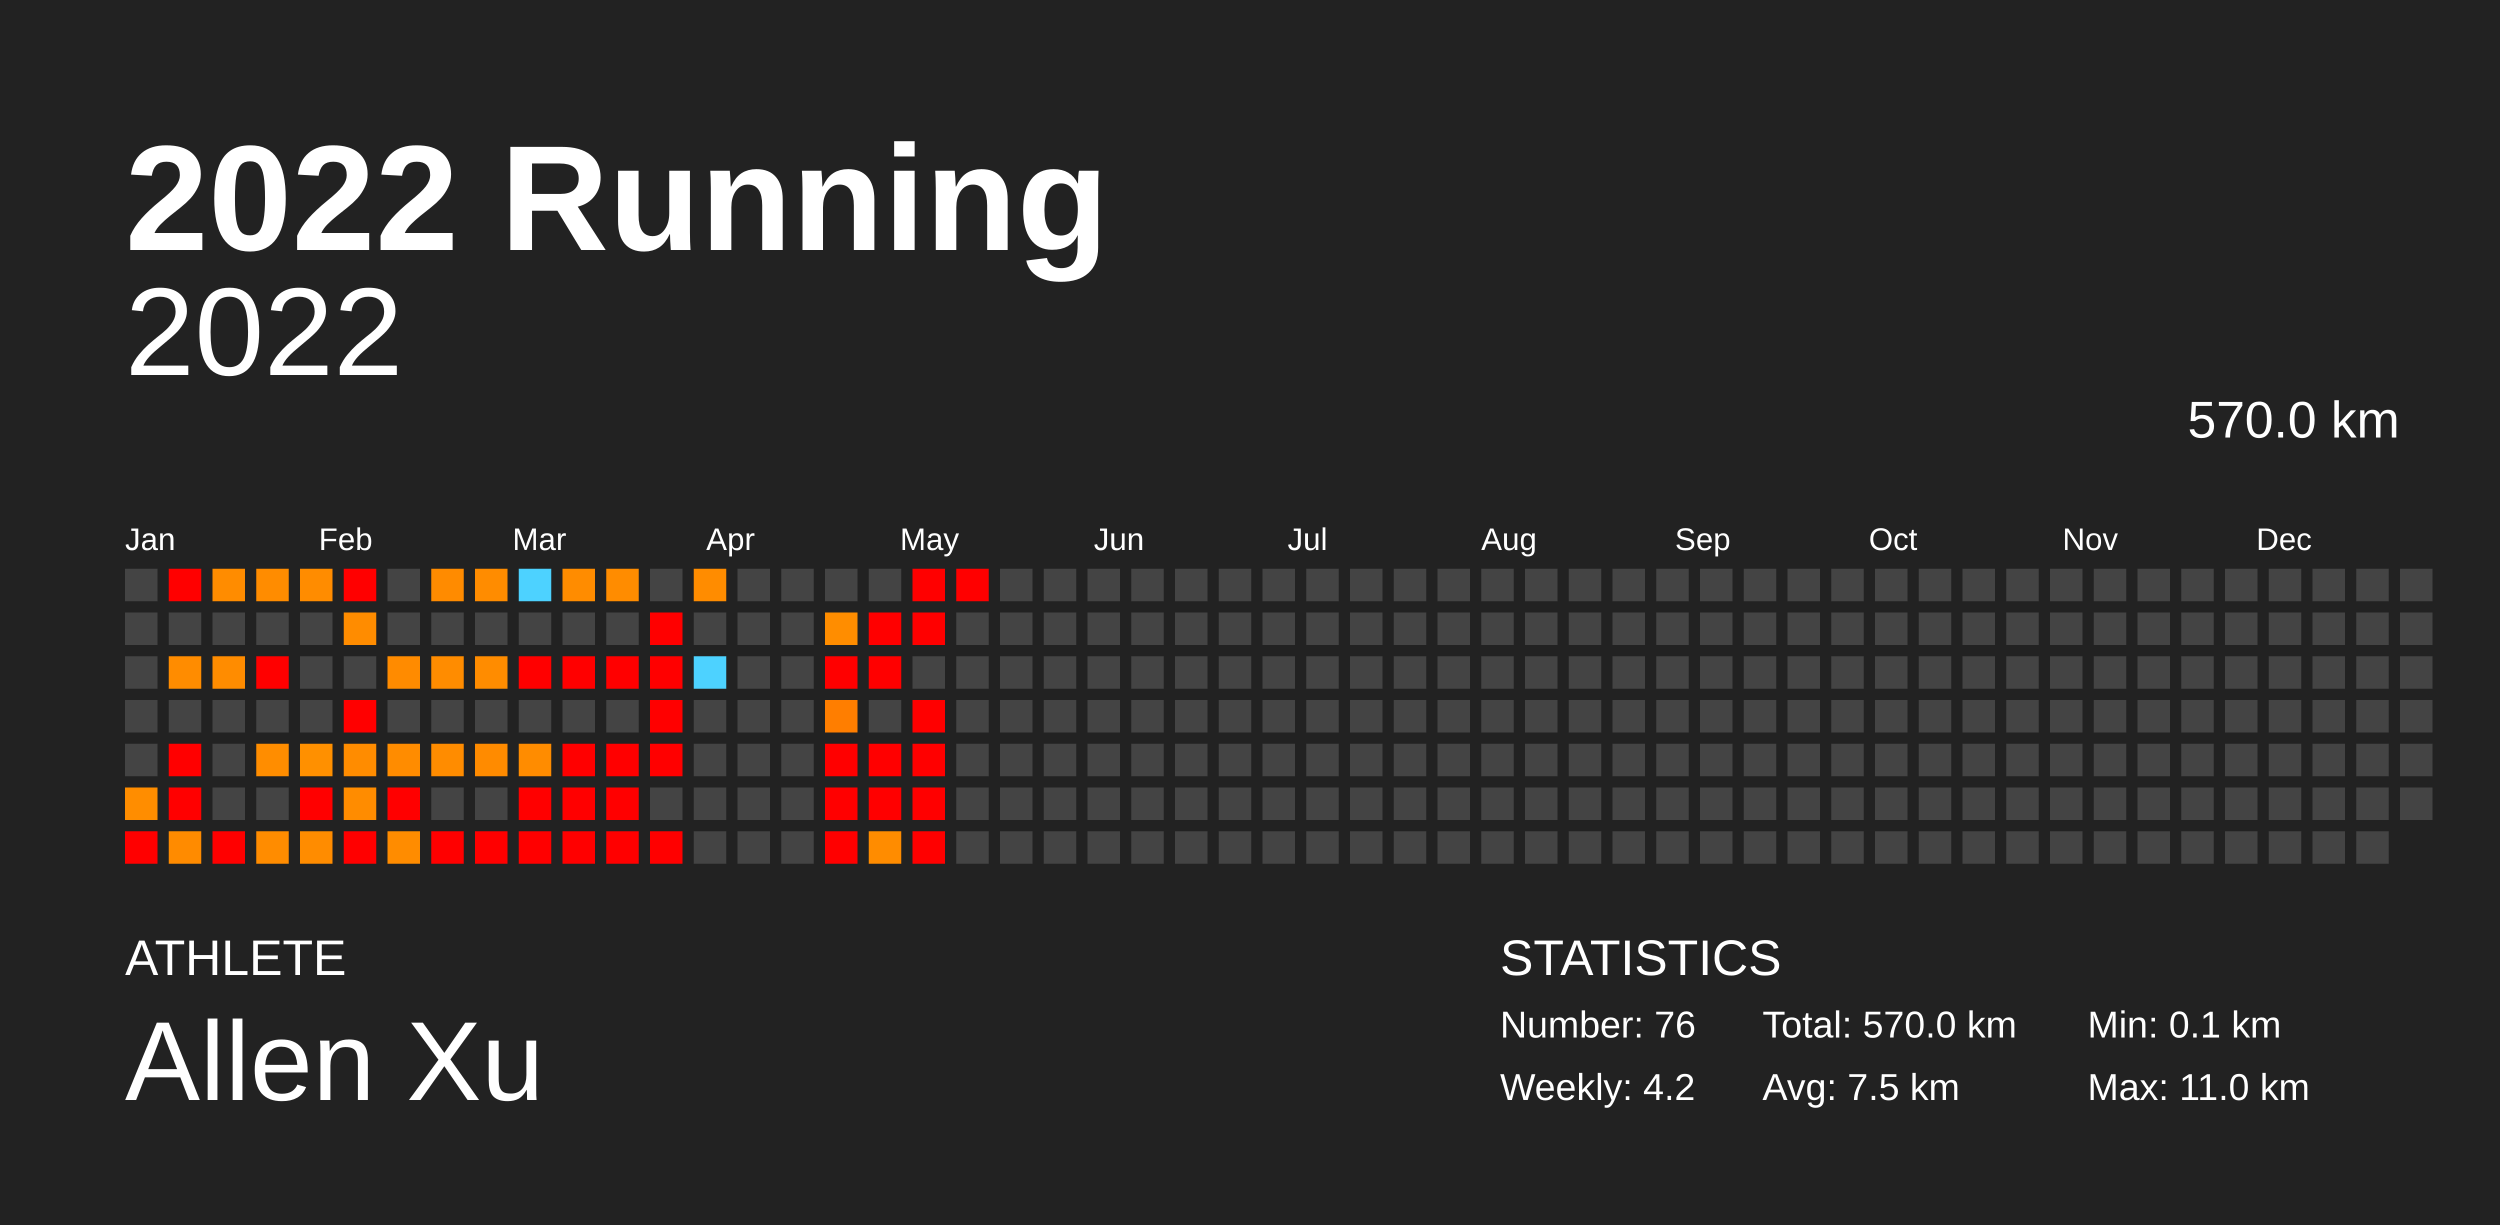
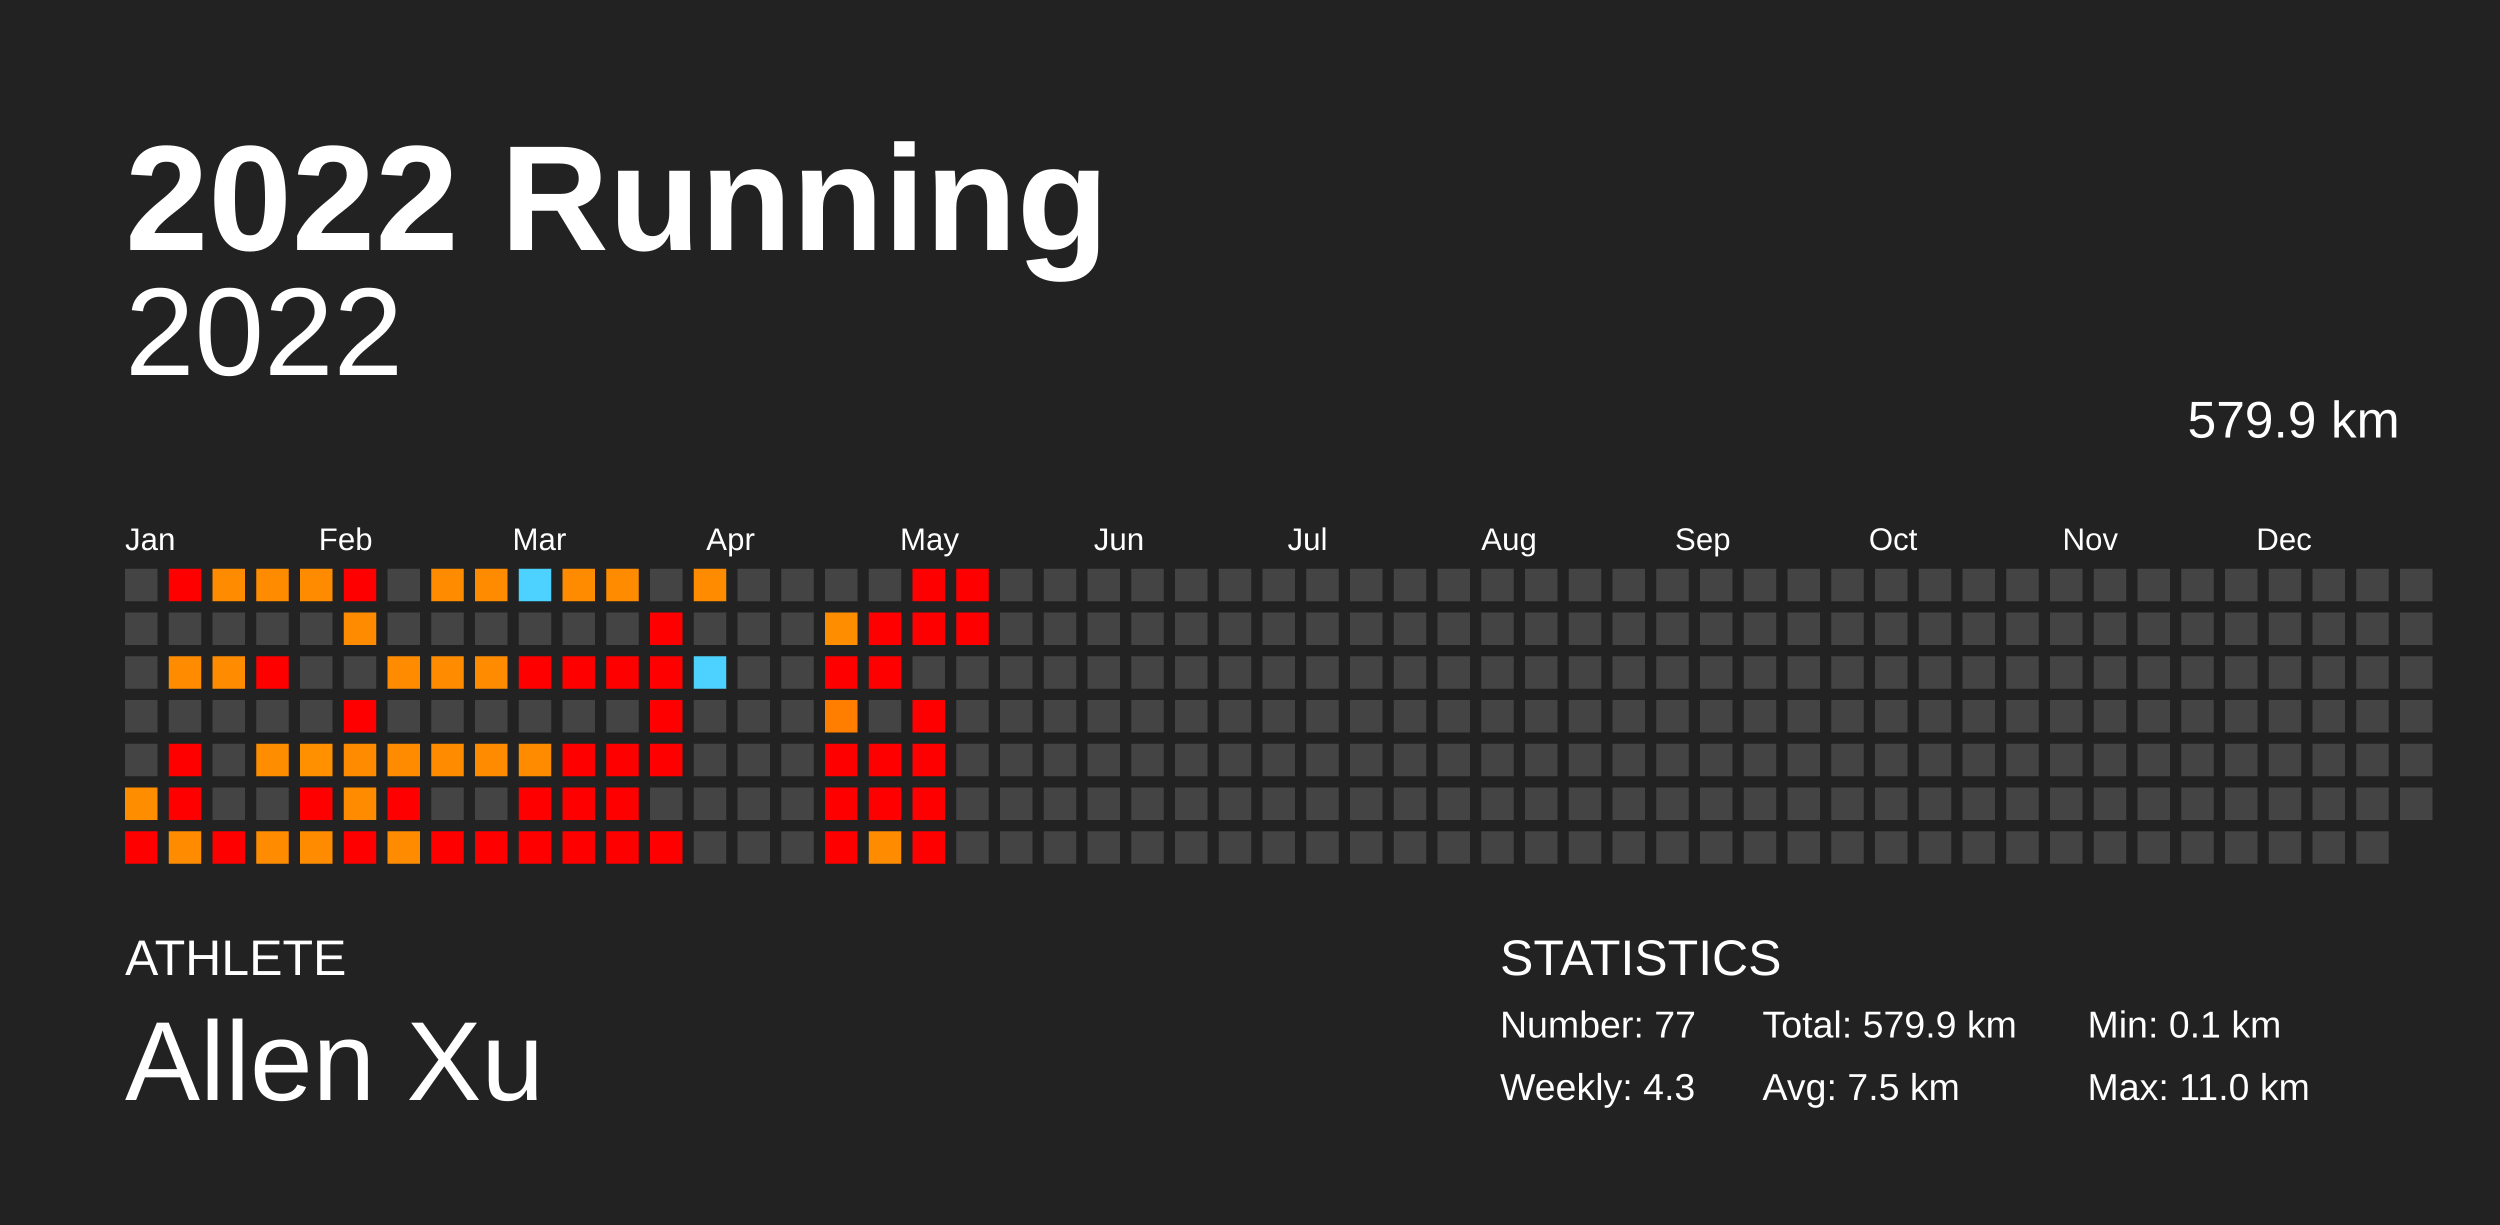
<svg xmlns="http://www.w3.org/2000/svg" baseProfile="full" height="98mm" version="1.1" viewBox="0,0,200,98" width="200mm">
  <defs />
  <rect fill="#222222" height="98" width="200" x="0" y="0" />
  <text fill="#FFFFFF" style="font-size:12px; font-family:Arial; font-weight:bold;" x="10" y="20">2022 Running</text>
  <text fill="#FFFFFF" style="font-size:4px; font-family:Arial" x="10" y="78">ATHLETE</text>
  <text fill="#FFFFFF" style="font-size:9px; font-family:Arial" x="10" y="88">Allen Xu</text>
  <text fill="#FFFFFF" style="font-size:4px; font-family:Arial" x="120" y="78">STATISTICS</text>
-   <text fill="#FFFFFF" style="font-size:3px; font-family:Arial" x="120" y="83">Number: 76</text>
-   <text fill="#FFFFFF" style="font-size:3px; font-family:Arial" x="120" y="88">Weekly: 4.2</text>
-   <text fill="#FFFFFF" style="font-size:3px; font-family:Arial" x="141" y="83">Total: 570.0 km</text>
+   <text fill="#FFFFFF" style="font-size:3px; font-family:Arial" x="120" y="83">Number: 77</text>
+   <text fill="#FFFFFF" style="font-size:3px; font-family:Arial" x="120" y="88">Weekly: 4.3</text>
+   <text fill="#FFFFFF" style="font-size:3px; font-family:Arial" x="141" y="83">Total: 579.9 km</text>
  <text fill="#FFFFFF" style="font-size:3px; font-family:Arial" x="141" y="88">Avg: 7.5 km</text>
  <text fill="#FFFFFF" style="font-size:3px; font-family:Arial" x="167" y="83">Min: 0.1 km</text>
  <text fill="#FFFFFF" style="font-size:3px; font-family:Arial" x="167" y="88">Max: 11.0 km</text>
  <text alignment-baseline="hanging" fill="#FFFFFF" style="font-size:10.0px; font-family:Arial;" x="10" y="30">2022</text>
-   <text alignment-baseline="hanging" fill="#FFFFFF" style="font-size:4.125px; font-family:Arial;" x="175" y="35">570.0 km</text>
+   <text alignment-baseline="hanging" fill="#FFFFFF" style="font-size:4.125px; font-family:Arial;" x="175" y="35">579.9 km</text>
  <text fill="#FFFFFF" style="font-size:2.5px; font-family:Arial" x="10.0" y="44">Jan</text>
  <text fill="#FFFFFF" style="font-size:2.5px; font-family:Arial" x="25.5" y="44">Feb</text>
  <text fill="#FFFFFF" style="font-size:2.5px; font-family:Arial" x="41.0" y="44">Mar</text>
  <text fill="#FFFFFF" style="font-size:2.5px; font-family:Arial" x="56.5" y="44">Apr</text>
  <text fill="#FFFFFF" style="font-size:2.5px; font-family:Arial" x="72.0" y="44">May</text>
  <text fill="#FFFFFF" style="font-size:2.5px; font-family:Arial" x="87.5" y="44">Jun</text>
  <text fill="#FFFFFF" style="font-size:2.5px; font-family:Arial" x="103.0" y="44">Jul</text>
  <text fill="#FFFFFF" style="font-size:2.5px; font-family:Arial" x="118.5" y="44">Aug</text>
  <text fill="#FFFFFF" style="font-size:2.5px; font-family:Arial" x="134.0" y="44">Sep</text>
  <text fill="#FFFFFF" style="font-size:2.5px; font-family:Arial" x="149.5" y="44">Oct</text>
  <text fill="#FFFFFF" style="font-size:2.5px; font-family:Arial" x="165.0" y="44">Nov</text>
  <text fill="#FFFFFF" style="font-size:2.5px; font-family:Arial" x="180.5" y="44">Dec</text>
  <rect fill="#444444" height="2.6" width="2.6" x="10.0" y="45.5" />
  <rect fill="#444444" height="2.6" width="2.6" x="10.0" y="49.0" />
  <rect fill="#444444" height="2.6" width="2.6" x="10.0" y="52.5" />
  <rect fill="#444444" height="2.6" width="2.6" x="10.0" y="56.0" />
  <rect fill="#444444" height="2.6" width="2.6" x="10.0" y="59.5" />
  <rect fill="#ff8d00" height="2.6" width="2.6" x="10.0" y="63.0" />
  <rect fill="red" height="2.6" width="2.6" x="10.0" y="66.5" />
  <rect fill="red" height="2.6" width="2.6" x="13.5" y="45.5" />
  <rect fill="#444444" height="2.6" width="2.6" x="13.5" y="49.0" />
  <rect fill="#ff8c00" height="2.6" width="2.6" x="13.5" y="52.5" />
  <rect fill="#444444" height="2.6" width="2.6" x="13.5" y="56.0" />
  <rect fill="red" height="2.6" width="2.6" x="13.5" y="59.5" />
  <rect fill="red" height="2.6" width="2.6" x="13.5" y="63.0" />
  <rect fill="#ff8b00" height="2.6" width="2.6" x="13.5" y="66.5" />
  <rect fill="#ff8c00" height="2.6" width="2.6" x="17.0" y="45.5" />
  <rect fill="#444444" height="2.6" width="2.6" x="17.0" y="49.0" />
  <rect fill="#ff8c00" height="2.6" width="2.6" x="17.0" y="52.5" />
  <rect fill="#444444" height="2.6" width="2.6" x="17.0" y="56.0" />
  <rect fill="#444444" height="2.6" width="2.6" x="17.0" y="59.5" />
  <rect fill="#444444" height="2.6" width="2.6" x="17.0" y="63.0" />
  <rect fill="red" height="2.6" width="2.6" x="17.0" y="66.5" />
  <rect fill="#ff8c00" height="2.6" width="2.6" x="20.5" y="45.5" />
  <rect fill="#444444" height="2.6" width="2.6" x="20.5" y="49.0" />
  <rect fill="red" height="2.6" width="2.6" x="20.5" y="52.5" />
  <rect fill="#444444" height="2.6" width="2.6" x="20.5" y="56.0" />
  <rect fill="#ff8d00" height="2.6" width="2.6" x="20.5" y="59.5" />
  <rect fill="#444444" height="2.6" width="2.6" x="20.5" y="63.0" />
  <rect fill="#ff8c00" height="2.6" width="2.6" x="20.5" y="66.5" />
  <rect fill="#ff8c00" height="2.6" width="2.6" x="24.0" y="45.5" />
  <rect fill="#444444" height="2.6" width="2.6" x="24.0" y="49.0" />
  <rect fill="#444444" height="2.6" width="2.6" x="24.0" y="52.5" />
  <rect fill="#444444" height="2.6" width="2.6" x="24.0" y="56.0" />
  <rect fill="#ff9000" height="2.6" width="2.6" x="24.0" y="59.5" />
  <rect fill="red" height="2.6" width="2.6" x="24.0" y="63.0" />
  <rect fill="#ff8c00" height="2.6" width="2.6" x="24.0" y="66.5" />
  <rect fill="red" height="2.6" width="2.6" x="27.5" y="45.5" />
  <rect fill="#ff8c00" height="2.6" width="2.6" x="27.5" y="49.0" />
  <rect fill="#444444" height="2.6" width="2.6" x="27.5" y="52.5" />
  <rect fill="red" height="2.6" width="2.6" x="27.5" y="56.0" />
  <rect fill="#ff8c00" height="2.6" width="2.6" x="27.5" y="59.5" />
  <rect fill="#ff8c00" height="2.6" width="2.6" x="27.5" y="63.0" />
  <rect fill="red" height="2.6" width="2.6" x="27.5" y="66.5" />
  <rect fill="#444444" height="2.6" width="2.6" x="31.0" y="45.5" />
  <rect fill="#444444" height="2.6" width="2.6" x="31.0" y="49.0" />
  <rect fill="#ff8b00" height="2.6" width="2.6" x="31.0" y="52.5" />
  <rect fill="#444444" height="2.6" width="2.6" x="31.0" y="56.0" />
  <rect fill="#ff8c00" height="2.6" width="2.6" x="31.0" y="59.5" />
  <rect fill="red" height="2.6" width="2.6" x="31.0" y="63.0" />
  <rect fill="#ff8c00" height="2.6" width="2.6" x="31.0" y="66.5" />
  <rect fill="#ff8b00" height="2.6" width="2.6" x="34.5" y="45.5" />
  <rect fill="#444444" height="2.6" width="2.6" x="34.5" y="49.0" />
  <rect fill="#ff8c00" height="2.6" width="2.6" x="34.5" y="52.5" />
  <rect fill="#444444" height="2.6" width="2.6" x="34.5" y="56.0" />
  <rect fill="#ff8c00" height="2.6" width="2.6" x="34.5" y="59.5" />
  <rect fill="#444444" height="2.6" width="2.6" x="34.5" y="63.0" />
  <rect fill="red" height="2.6" width="2.6" x="34.5" y="66.5" />
  <rect fill="#ff8c00" height="2.6" width="2.6" x="38.0" y="45.5" />
  <rect fill="#444444" height="2.6" width="2.6" x="38.0" y="49.0" />
  <rect fill="#ff8c00" height="2.6" width="2.6" x="38.0" y="52.5" />
  <rect fill="#444444" height="2.6" width="2.6" x="38.0" y="56.0" />
  <rect fill="#ff8b00" height="2.6" width="2.6" x="38.0" y="59.5" />
  <rect fill="#444444" height="2.6" width="2.6" x="38.0" y="63.0" />
  <rect fill="red" height="2.6" width="2.6" x="38.0" y="66.5" />
  <rect fill="#4dd2ff" height="2.6" width="2.6" x="41.5" y="45.5" />
  <rect fill="#444444" height="2.6" width="2.6" x="41.5" y="49.0" />
  <rect fill="red" height="2.6" width="2.6" x="41.5" y="52.5" />
  <rect fill="#444444" height="2.6" width="2.6" x="41.5" y="56.0" />
  <rect fill="#ff8c00" height="2.6" width="2.6" x="41.5" y="59.5" />
  <rect fill="red" height="2.6" width="2.6" x="41.5" y="63.0" />
  <rect fill="red" height="2.6" width="2.6" x="41.5" y="66.5" />
  <rect fill="#ff8c00" height="2.6" width="2.6" x="45.0" y="45.5" />
  <rect fill="#444444" height="2.6" width="2.6" x="45.0" y="49.0" />
  <rect fill="red" height="2.6" width="2.6" x="45.0" y="52.5" />
  <rect fill="#444444" height="2.6" width="2.6" x="45.0" y="56.0" />
  <rect fill="red" height="2.6" width="2.6" x="45.0" y="59.5" />
  <rect fill="red" height="2.6" width="2.6" x="45.0" y="63.0" />
  <rect fill="red" height="2.6" width="2.6" x="45.0" y="66.5" />
  <rect fill="#ff8c00" height="2.6" width="2.6" x="48.5" y="45.5" />
  <rect fill="#444444" height="2.6" width="2.6" x="48.5" y="49.0" />
  <rect fill="red" height="2.6" width="2.6" x="48.5" y="52.5" />
  <rect fill="#444444" height="2.6" width="2.6" x="48.5" y="56.0" />
  <rect fill="red" height="2.6" width="2.6" x="48.5" y="59.5" />
  <rect fill="red" height="2.6" width="2.6" x="48.5" y="63.0" />
  <rect fill="red" height="2.6" width="2.6" x="48.5" y="66.5" />
  <rect fill="#444444" height="2.6" width="2.6" x="52.0" y="45.5" />
  <rect fill="red" height="2.6" width="2.6" x="52.0" y="49.0" />
  <rect fill="red" height="2.6" width="2.6" x="52.0" y="52.5" />
  <rect fill="red" height="2.6" width="2.6" x="52.0" y="56.0" />
  <rect fill="red" height="2.6" width="2.6" x="52.0" y="59.5" />
  <rect fill="#444444" height="2.6" width="2.6" x="52.0" y="63.0" />
  <rect fill="red" height="2.6" width="2.6" x="52.0" y="66.5" />
  <rect fill="#ff8c00" height="2.6" width="2.6" x="55.5" y="45.5" />
  <rect fill="#444444" height="2.6" width="2.6" x="55.5" y="49.0" />
  <rect fill="#4dd2ff" height="2.6" width="2.6" x="55.5" y="52.5" />
  <rect fill="#444444" height="2.6" width="2.6" x="55.5" y="56.0" />
  <rect fill="#444444" height="2.6" width="2.6" x="55.5" y="59.5" />
  <rect fill="#444444" height="2.6" width="2.6" x="55.5" y="63.0" />
  <rect fill="#444444" height="2.6" width="2.6" x="55.5" y="66.5" />
  <rect fill="#444444" height="2.6" width="2.6" x="59.0" y="45.5" />
  <rect fill="#444444" height="2.6" width="2.6" x="59.0" y="49.0" />
  <rect fill="#444444" height="2.6" width="2.6" x="59.0" y="52.5" />
  <rect fill="#444444" height="2.6" width="2.6" x="59.0" y="56.0" />
  <rect fill="#444444" height="2.6" width="2.6" x="59.0" y="59.5" />
  <rect fill="#444444" height="2.6" width="2.6" x="59.0" y="63.0" />
  <rect fill="#444444" height="2.6" width="2.6" x="59.0" y="66.5" />
  <rect fill="#444444" height="2.6" width="2.6" x="62.5" y="45.5" />
  <rect fill="#444444" height="2.6" width="2.6" x="62.5" y="49.0" />
  <rect fill="#444444" height="2.6" width="2.6" x="62.5" y="52.5" />
  <rect fill="#444444" height="2.6" width="2.6" x="62.5" y="56.0" />
  <rect fill="#444444" height="2.6" width="2.6" x="62.5" y="59.5" />
  <rect fill="#444444" height="2.6" width="2.6" x="62.5" y="63.0" />
  <rect fill="#444444" height="2.6" width="2.6" x="62.5" y="66.5" />
  <rect fill="#444444" height="2.6" width="2.6" x="66.0" y="45.5" />
  <rect fill="#ff8d00" height="2.6" width="2.6" x="66.0" y="49.0" />
  <rect fill="red" height="2.6" width="2.6" x="66.0" y="52.5" />
  <rect fill="#ff7e00" height="2.6" width="2.6" x="66.0" y="56.0" />
  <rect fill="red" height="2.6" width="2.6" x="66.0" y="59.5" />
  <rect fill="red" height="2.6" width="2.6" x="66.0" y="63.0" />
  <rect fill="red" height="2.6" width="2.6" x="66.0" y="66.5" />
  <rect fill="#444444" height="2.6" width="2.6" x="69.5" y="45.5" />
  <rect fill="red" height="2.6" width="2.6" x="69.5" y="49.0" />
  <rect fill="red" height="2.6" width="2.6" x="69.5" y="52.5" />
  <rect fill="#444444" height="2.6" width="2.6" x="69.5" y="56.0" />
  <rect fill="red" height="2.6" width="2.6" x="69.5" y="59.5" />
  <rect fill="red" height="2.6" width="2.6" x="69.5" y="63.0" />
  <rect fill="#ff8c00" height="2.6" width="2.6" x="69.5" y="66.5" />
  <rect fill="red" height="2.6" width="2.6" x="73.0" y="45.5" />
  <rect fill="red" height="2.6" width="2.6" x="73.0" y="49.0" />
  <rect fill="#444444" height="2.6" width="2.6" x="73.0" y="52.5" />
  <rect fill="red" height="2.6" width="2.6" x="73.0" y="56.0" />
  <rect fill="red" height="2.6" width="2.6" x="73.0" y="59.5" />
  <rect fill="red" height="2.6" width="2.6" x="73.0" y="63.0" />
  <rect fill="red" height="2.6" width="2.6" x="73.0" y="66.5" />
  <rect fill="red" height="2.6" width="2.6" x="76.5" y="45.5" />
-   <rect fill="#444444" height="2.6" width="2.6" x="76.5" y="49.0" />
+   <rect fill="red" height="2.6" width="2.6" x="76.5" y="49.0" />
  <rect fill="#444444" height="2.6" width="2.6" x="76.5" y="52.5" />
  <rect fill="#444444" height="2.6" width="2.6" x="76.5" y="56.0" />
  <rect fill="#444444" height="2.6" width="2.6" x="76.5" y="59.5" />
  <rect fill="#444444" height="2.6" width="2.6" x="76.5" y="63.0" />
  <rect fill="#444444" height="2.6" width="2.6" x="76.5" y="66.5" />
  <rect fill="#444444" height="2.6" width="2.6" x="80.0" y="45.5" />
  <rect fill="#444444" height="2.6" width="2.6" x="80.0" y="49.0" />
  <rect fill="#444444" height="2.6" width="2.6" x="80.0" y="52.5" />
  <rect fill="#444444" height="2.6" width="2.6" x="80.0" y="56.0" />
  <rect fill="#444444" height="2.6" width="2.6" x="80.0" y="59.5" />
  <rect fill="#444444" height="2.6" width="2.6" x="80.0" y="63.0" />
  <rect fill="#444444" height="2.6" width="2.6" x="80.0" y="66.5" />
  <rect fill="#444444" height="2.6" width="2.6" x="83.5" y="45.5" />
  <rect fill="#444444" height="2.6" width="2.6" x="83.5" y="49.0" />
  <rect fill="#444444" height="2.6" width="2.6" x="83.5" y="52.5" />
  <rect fill="#444444" height="2.6" width="2.6" x="83.5" y="56.0" />
  <rect fill="#444444" height="2.6" width="2.6" x="83.5" y="59.5" />
  <rect fill="#444444" height="2.6" width="2.6" x="83.5" y="63.0" />
  <rect fill="#444444" height="2.6" width="2.6" x="83.5" y="66.5" />
  <rect fill="#444444" height="2.6" width="2.6" x="87.0" y="45.5" />
  <rect fill="#444444" height="2.6" width="2.6" x="87.0" y="49.0" />
  <rect fill="#444444" height="2.6" width="2.6" x="87.0" y="52.5" />
  <rect fill="#444444" height="2.6" width="2.6" x="87.0" y="56.0" />
  <rect fill="#444444" height="2.6" width="2.6" x="87.0" y="59.5" />
  <rect fill="#444444" height="2.6" width="2.6" x="87.0" y="63.0" />
  <rect fill="#444444" height="2.6" width="2.6" x="87.0" y="66.5" />
  <rect fill="#444444" height="2.6" width="2.6" x="90.5" y="45.5" />
  <rect fill="#444444" height="2.6" width="2.6" x="90.5" y="49.0" />
  <rect fill="#444444" height="2.6" width="2.6" x="90.5" y="52.5" />
  <rect fill="#444444" height="2.6" width="2.6" x="90.5" y="56.0" />
  <rect fill="#444444" height="2.6" width="2.6" x="90.5" y="59.5" />
  <rect fill="#444444" height="2.6" width="2.6" x="90.5" y="63.0" />
  <rect fill="#444444" height="2.6" width="2.6" x="90.5" y="66.5" />
  <rect fill="#444444" height="2.6" width="2.6" x="94.0" y="45.5" />
  <rect fill="#444444" height="2.6" width="2.6" x="94.0" y="49.0" />
  <rect fill="#444444" height="2.6" width="2.6" x="94.0" y="52.5" />
  <rect fill="#444444" height="2.6" width="2.6" x="94.0" y="56.0" />
  <rect fill="#444444" height="2.6" width="2.6" x="94.0" y="59.5" />
  <rect fill="#444444" height="2.6" width="2.6" x="94.0" y="63.0" />
  <rect fill="#444444" height="2.6" width="2.6" x="94.0" y="66.5" />
  <rect fill="#444444" height="2.6" width="2.6" x="97.5" y="45.5" />
  <rect fill="#444444" height="2.6" width="2.6" x="97.5" y="49.0" />
  <rect fill="#444444" height="2.6" width="2.6" x="97.5" y="52.5" />
  <rect fill="#444444" height="2.6" width="2.6" x="97.5" y="56.0" />
  <rect fill="#444444" height="2.6" width="2.6" x="97.5" y="59.5" />
  <rect fill="#444444" height="2.6" width="2.6" x="97.5" y="63.0" />
  <rect fill="#444444" height="2.6" width="2.6" x="97.5" y="66.5" />
  <rect fill="#444444" height="2.6" width="2.6" x="101.0" y="45.5" />
  <rect fill="#444444" height="2.6" width="2.6" x="101.0" y="49.0" />
  <rect fill="#444444" height="2.6" width="2.6" x="101.0" y="52.5" />
  <rect fill="#444444" height="2.6" width="2.6" x="101.0" y="56.0" />
  <rect fill="#444444" height="2.6" width="2.6" x="101.0" y="59.5" />
  <rect fill="#444444" height="2.6" width="2.6" x="101.0" y="63.0" />
  <rect fill="#444444" height="2.6" width="2.6" x="101.0" y="66.5" />
  <rect fill="#444444" height="2.6" width="2.6" x="104.5" y="45.5" />
  <rect fill="#444444" height="2.6" width="2.6" x="104.5" y="49.0" />
  <rect fill="#444444" height="2.6" width="2.6" x="104.5" y="52.5" />
  <rect fill="#444444" height="2.6" width="2.6" x="104.5" y="56.0" />
  <rect fill="#444444" height="2.6" width="2.6" x="104.5" y="59.5" />
  <rect fill="#444444" height="2.6" width="2.6" x="104.5" y="63.0" />
  <rect fill="#444444" height="2.6" width="2.6" x="104.5" y="66.5" />
  <rect fill="#444444" height="2.6" width="2.6" x="108.0" y="45.5" />
  <rect fill="#444444" height="2.6" width="2.6" x="108.0" y="49.0" />
  <rect fill="#444444" height="2.6" width="2.6" x="108.0" y="52.5" />
  <rect fill="#444444" height="2.6" width="2.6" x="108.0" y="56.0" />
  <rect fill="#444444" height="2.6" width="2.6" x="108.0" y="59.5" />
  <rect fill="#444444" height="2.6" width="2.6" x="108.0" y="63.0" />
  <rect fill="#444444" height="2.6" width="2.6" x="108.0" y="66.5" />
  <rect fill="#444444" height="2.6" width="2.6" x="111.5" y="45.5" />
  <rect fill="#444444" height="2.6" width="2.6" x="111.5" y="49.0" />
  <rect fill="#444444" height="2.6" width="2.6" x="111.5" y="52.5" />
  <rect fill="#444444" height="2.6" width="2.6" x="111.5" y="56.0" />
  <rect fill="#444444" height="2.6" width="2.6" x="111.5" y="59.5" />
  <rect fill="#444444" height="2.6" width="2.6" x="111.5" y="63.0" />
  <rect fill="#444444" height="2.6" width="2.6" x="111.5" y="66.5" />
  <rect fill="#444444" height="2.6" width="2.6" x="115.0" y="45.5" />
  <rect fill="#444444" height="2.6" width="2.6" x="115.0" y="49.0" />
  <rect fill="#444444" height="2.6" width="2.6" x="115.0" y="52.5" />
  <rect fill="#444444" height="2.6" width="2.6" x="115.0" y="56.0" />
  <rect fill="#444444" height="2.6" width="2.6" x="115.0" y="59.5" />
  <rect fill="#444444" height="2.6" width="2.6" x="115.0" y="63.0" />
  <rect fill="#444444" height="2.6" width="2.6" x="115.0" y="66.5" />
  <rect fill="#444444" height="2.6" width="2.6" x="118.5" y="45.5" />
  <rect fill="#444444" height="2.6" width="2.6" x="118.5" y="49.0" />
  <rect fill="#444444" height="2.6" width="2.6" x="118.5" y="52.5" />
  <rect fill="#444444" height="2.6" width="2.6" x="118.5" y="56.0" />
  <rect fill="#444444" height="2.6" width="2.6" x="118.5" y="59.5" />
  <rect fill="#444444" height="2.6" width="2.6" x="118.5" y="63.0" />
  <rect fill="#444444" height="2.6" width="2.6" x="118.5" y="66.5" />
  <rect fill="#444444" height="2.6" width="2.6" x="122.0" y="45.5" />
  <rect fill="#444444" height="2.6" width="2.6" x="122.0" y="49.0" />
  <rect fill="#444444" height="2.6" width="2.6" x="122.0" y="52.5" />
  <rect fill="#444444" height="2.6" width="2.6" x="122.0" y="56.0" />
  <rect fill="#444444" height="2.6" width="2.6" x="122.0" y="59.5" />
  <rect fill="#444444" height="2.6" width="2.6" x="122.0" y="63.0" />
  <rect fill="#444444" height="2.6" width="2.6" x="122.0" y="66.5" />
  <rect fill="#444444" height="2.6" width="2.6" x="125.5" y="45.5" />
  <rect fill="#444444" height="2.6" width="2.6" x="125.5" y="49.0" />
  <rect fill="#444444" height="2.6" width="2.6" x="125.5" y="52.5" />
  <rect fill="#444444" height="2.6" width="2.6" x="125.5" y="56.0" />
  <rect fill="#444444" height="2.6" width="2.6" x="125.5" y="59.5" />
  <rect fill="#444444" height="2.6" width="2.6" x="125.5" y="63.0" />
  <rect fill="#444444" height="2.6" width="2.6" x="125.5" y="66.5" />
  <rect fill="#444444" height="2.6" width="2.6" x="129.0" y="45.5" />
  <rect fill="#444444" height="2.6" width="2.6" x="129.0" y="49.0" />
  <rect fill="#444444" height="2.6" width="2.6" x="129.0" y="52.5" />
  <rect fill="#444444" height="2.6" width="2.6" x="129.0" y="56.0" />
  <rect fill="#444444" height="2.6" width="2.6" x="129.0" y="59.5" />
  <rect fill="#444444" height="2.6" width="2.6" x="129.0" y="63.0" />
  <rect fill="#444444" height="2.6" width="2.6" x="129.0" y="66.5" />
  <rect fill="#444444" height="2.6" width="2.6" x="132.5" y="45.5" />
  <rect fill="#444444" height="2.6" width="2.6" x="132.5" y="49.0" />
  <rect fill="#444444" height="2.6" width="2.6" x="132.5" y="52.5" />
  <rect fill="#444444" height="2.6" width="2.6" x="132.5" y="56.0" />
  <rect fill="#444444" height="2.6" width="2.6" x="132.5" y="59.5" />
  <rect fill="#444444" height="2.6" width="2.6" x="132.5" y="63.0" />
  <rect fill="#444444" height="2.6" width="2.6" x="132.5" y="66.5" />
  <rect fill="#444444" height="2.6" width="2.6" x="136.0" y="45.5" />
  <rect fill="#444444" height="2.6" width="2.6" x="136.0" y="49.0" />
  <rect fill="#444444" height="2.6" width="2.6" x="136.0" y="52.5" />
  <rect fill="#444444" height="2.6" width="2.6" x="136.0" y="56.0" />
  <rect fill="#444444" height="2.6" width="2.6" x="136.0" y="59.5" />
  <rect fill="#444444" height="2.6" width="2.6" x="136.0" y="63.0" />
  <rect fill="#444444" height="2.6" width="2.6" x="136.0" y="66.5" />
  <rect fill="#444444" height="2.6" width="2.6" x="139.5" y="45.5" />
  <rect fill="#444444" height="2.6" width="2.6" x="139.5" y="49.0" />
  <rect fill="#444444" height="2.6" width="2.6" x="139.5" y="52.5" />
  <rect fill="#444444" height="2.6" width="2.6" x="139.5" y="56.0" />
  <rect fill="#444444" height="2.6" width="2.6" x="139.5" y="59.5" />
  <rect fill="#444444" height="2.6" width="2.6" x="139.5" y="63.0" />
  <rect fill="#444444" height="2.6" width="2.6" x="139.5" y="66.5" />
  <rect fill="#444444" height="2.6" width="2.6" x="143.0" y="45.5" />
  <rect fill="#444444" height="2.6" width="2.6" x="143.0" y="49.0" />
  <rect fill="#444444" height="2.6" width="2.6" x="143.0" y="52.5" />
  <rect fill="#444444" height="2.6" width="2.6" x="143.0" y="56.0" />
  <rect fill="#444444" height="2.6" width="2.6" x="143.0" y="59.5" />
  <rect fill="#444444" height="2.6" width="2.6" x="143.0" y="63.0" />
  <rect fill="#444444" height="2.6" width="2.6" x="143.0" y="66.5" />
  <rect fill="#444444" height="2.6" width="2.6" x="146.5" y="45.5" />
  <rect fill="#444444" height="2.6" width="2.6" x="146.5" y="49.0" />
  <rect fill="#444444" height="2.6" width="2.6" x="146.5" y="52.5" />
  <rect fill="#444444" height="2.6" width="2.6" x="146.5" y="56.0" />
  <rect fill="#444444" height="2.6" width="2.6" x="146.5" y="59.5" />
  <rect fill="#444444" height="2.6" width="2.6" x="146.5" y="63.0" />
  <rect fill="#444444" height="2.6" width="2.6" x="146.5" y="66.5" />
  <rect fill="#444444" height="2.6" width="2.6" x="150.0" y="45.5" />
  <rect fill="#444444" height="2.6" width="2.6" x="150.0" y="49.0" />
  <rect fill="#444444" height="2.6" width="2.6" x="150.0" y="52.5" />
  <rect fill="#444444" height="2.6" width="2.6" x="150.0" y="56.0" />
  <rect fill="#444444" height="2.6" width="2.6" x="150.0" y="59.5" />
  <rect fill="#444444" height="2.6" width="2.6" x="150.0" y="63.0" />
  <rect fill="#444444" height="2.6" width="2.6" x="150.0" y="66.5" />
  <rect fill="#444444" height="2.6" width="2.6" x="153.5" y="45.5" />
  <rect fill="#444444" height="2.6" width="2.6" x="153.5" y="49.0" />
  <rect fill="#444444" height="2.6" width="2.6" x="153.5" y="52.5" />
  <rect fill="#444444" height="2.6" width="2.6" x="153.5" y="56.0" />
  <rect fill="#444444" height="2.6" width="2.6" x="153.5" y="59.5" />
  <rect fill="#444444" height="2.6" width="2.6" x="153.5" y="63.0" />
  <rect fill="#444444" height="2.6" width="2.6" x="153.5" y="66.5" />
  <rect fill="#444444" height="2.6" width="2.6" x="157.0" y="45.5" />
  <rect fill="#444444" height="2.6" width="2.6" x="157.0" y="49.0" />
  <rect fill="#444444" height="2.6" width="2.6" x="157.0" y="52.5" />
  <rect fill="#444444" height="2.6" width="2.6" x="157.0" y="56.0" />
  <rect fill="#444444" height="2.6" width="2.6" x="157.0" y="59.5" />
  <rect fill="#444444" height="2.6" width="2.6" x="157.0" y="63.0" />
  <rect fill="#444444" height="2.6" width="2.6" x="157.0" y="66.5" />
  <rect fill="#444444" height="2.6" width="2.6" x="160.5" y="45.5" />
  <rect fill="#444444" height="2.6" width="2.6" x="160.5" y="49.0" />
  <rect fill="#444444" height="2.6" width="2.6" x="160.5" y="52.5" />
  <rect fill="#444444" height="2.6" width="2.6" x="160.5" y="56.0" />
  <rect fill="#444444" height="2.6" width="2.6" x="160.5" y="59.5" />
  <rect fill="#444444" height="2.6" width="2.6" x="160.5" y="63.0" />
  <rect fill="#444444" height="2.6" width="2.6" x="160.5" y="66.5" />
  <rect fill="#444444" height="2.6" width="2.6" x="164.0" y="45.5" />
  <rect fill="#444444" height="2.6" width="2.6" x="164.0" y="49.0" />
  <rect fill="#444444" height="2.6" width="2.6" x="164.0" y="52.5" />
  <rect fill="#444444" height="2.6" width="2.6" x="164.0" y="56.0" />
  <rect fill="#444444" height="2.6" width="2.6" x="164.0" y="59.5" />
  <rect fill="#444444" height="2.6" width="2.6" x="164.0" y="63.0" />
  <rect fill="#444444" height="2.6" width="2.6" x="164.0" y="66.5" />
  <rect fill="#444444" height="2.6" width="2.6" x="167.5" y="45.5" />
  <rect fill="#444444" height="2.6" width="2.6" x="167.5" y="49.0" />
  <rect fill="#444444" height="2.6" width="2.6" x="167.5" y="52.5" />
  <rect fill="#444444" height="2.6" width="2.6" x="167.5" y="56.0" />
  <rect fill="#444444" height="2.6" width="2.6" x="167.5" y="59.5" />
  <rect fill="#444444" height="2.6" width="2.6" x="167.5" y="63.0" />
  <rect fill="#444444" height="2.6" width="2.6" x="167.5" y="66.5" />
  <rect fill="#444444" height="2.6" width="2.6" x="171.0" y="45.5" />
  <rect fill="#444444" height="2.6" width="2.6" x="171.0" y="49.0" />
  <rect fill="#444444" height="2.6" width="2.6" x="171.0" y="52.5" />
  <rect fill="#444444" height="2.6" width="2.6" x="171.0" y="56.0" />
  <rect fill="#444444" height="2.6" width="2.6" x="171.0" y="59.5" />
  <rect fill="#444444" height="2.6" width="2.6" x="171.0" y="63.0" />
  <rect fill="#444444" height="2.6" width="2.6" x="171.0" y="66.5" />
  <rect fill="#444444" height="2.6" width="2.6" x="174.5" y="45.5" />
  <rect fill="#444444" height="2.6" width="2.6" x="174.5" y="49.0" />
  <rect fill="#444444" height="2.6" width="2.6" x="174.5" y="52.5" />
  <rect fill="#444444" height="2.6" width="2.6" x="174.5" y="56.0" />
  <rect fill="#444444" height="2.6" width="2.6" x="174.5" y="59.5" />
  <rect fill="#444444" height="2.6" width="2.6" x="174.5" y="63.0" />
  <rect fill="#444444" height="2.6" width="2.6" x="174.5" y="66.5" />
  <rect fill="#444444" height="2.6" width="2.6" x="178.0" y="45.5" />
  <rect fill="#444444" height="2.6" width="2.6" x="178.0" y="49.0" />
  <rect fill="#444444" height="2.6" width="2.6" x="178.0" y="52.5" />
  <rect fill="#444444" height="2.6" width="2.6" x="178.0" y="56.0" />
  <rect fill="#444444" height="2.6" width="2.6" x="178.0" y="59.5" />
  <rect fill="#444444" height="2.6" width="2.6" x="178.0" y="63.0" />
  <rect fill="#444444" height="2.6" width="2.6" x="178.0" y="66.5" />
  <rect fill="#444444" height="2.6" width="2.6" x="181.5" y="45.5" />
  <rect fill="#444444" height="2.6" width="2.6" x="181.5" y="49.0" />
  <rect fill="#444444" height="2.6" width="2.6" x="181.5" y="52.5" />
  <rect fill="#444444" height="2.6" width="2.6" x="181.5" y="56.0" />
  <rect fill="#444444" height="2.6" width="2.6" x="181.5" y="59.5" />
  <rect fill="#444444" height="2.6" width="2.6" x="181.5" y="63.0" />
  <rect fill="#444444" height="2.6" width="2.6" x="181.5" y="66.5" />
  <rect fill="#444444" height="2.6" width="2.6" x="185.0" y="45.5" />
  <rect fill="#444444" height="2.6" width="2.6" x="185.0" y="49.0" />
  <rect fill="#444444" height="2.6" width="2.6" x="185.0" y="52.5" />
  <rect fill="#444444" height="2.6" width="2.6" x="185.0" y="56.0" />
  <rect fill="#444444" height="2.6" width="2.6" x="185.0" y="59.5" />
  <rect fill="#444444" height="2.6" width="2.6" x="185.0" y="63.0" />
  <rect fill="#444444" height="2.6" width="2.6" x="185.0" y="66.5" />
  <rect fill="#444444" height="2.6" width="2.6" x="188.5" y="45.5" />
  <rect fill="#444444" height="2.6" width="2.6" x="188.5" y="49.0" />
  <rect fill="#444444" height="2.6" width="2.6" x="188.5" y="52.5" />
  <rect fill="#444444" height="2.6" width="2.6" x="188.5" y="56.0" />
  <rect fill="#444444" height="2.6" width="2.6" x="188.5" y="59.5" />
  <rect fill="#444444" height="2.6" width="2.6" x="188.5" y="63.0" />
  <rect fill="#444444" height="2.6" width="2.6" x="188.5" y="66.5" />
  <rect fill="#444444" height="2.6" width="2.6" x="192.0" y="45.5" />
  <rect fill="#444444" height="2.6" width="2.6" x="192.0" y="49.0" />
  <rect fill="#444444" height="2.6" width="2.6" x="192.0" y="52.5" />
  <rect fill="#444444" height="2.6" width="2.6" x="192.0" y="56.0" />
  <rect fill="#444444" height="2.6" width="2.6" x="192.0" y="59.5" />
  <rect fill="#444444" height="2.6" width="2.6" x="192.0" y="63.0" />
</svg>
